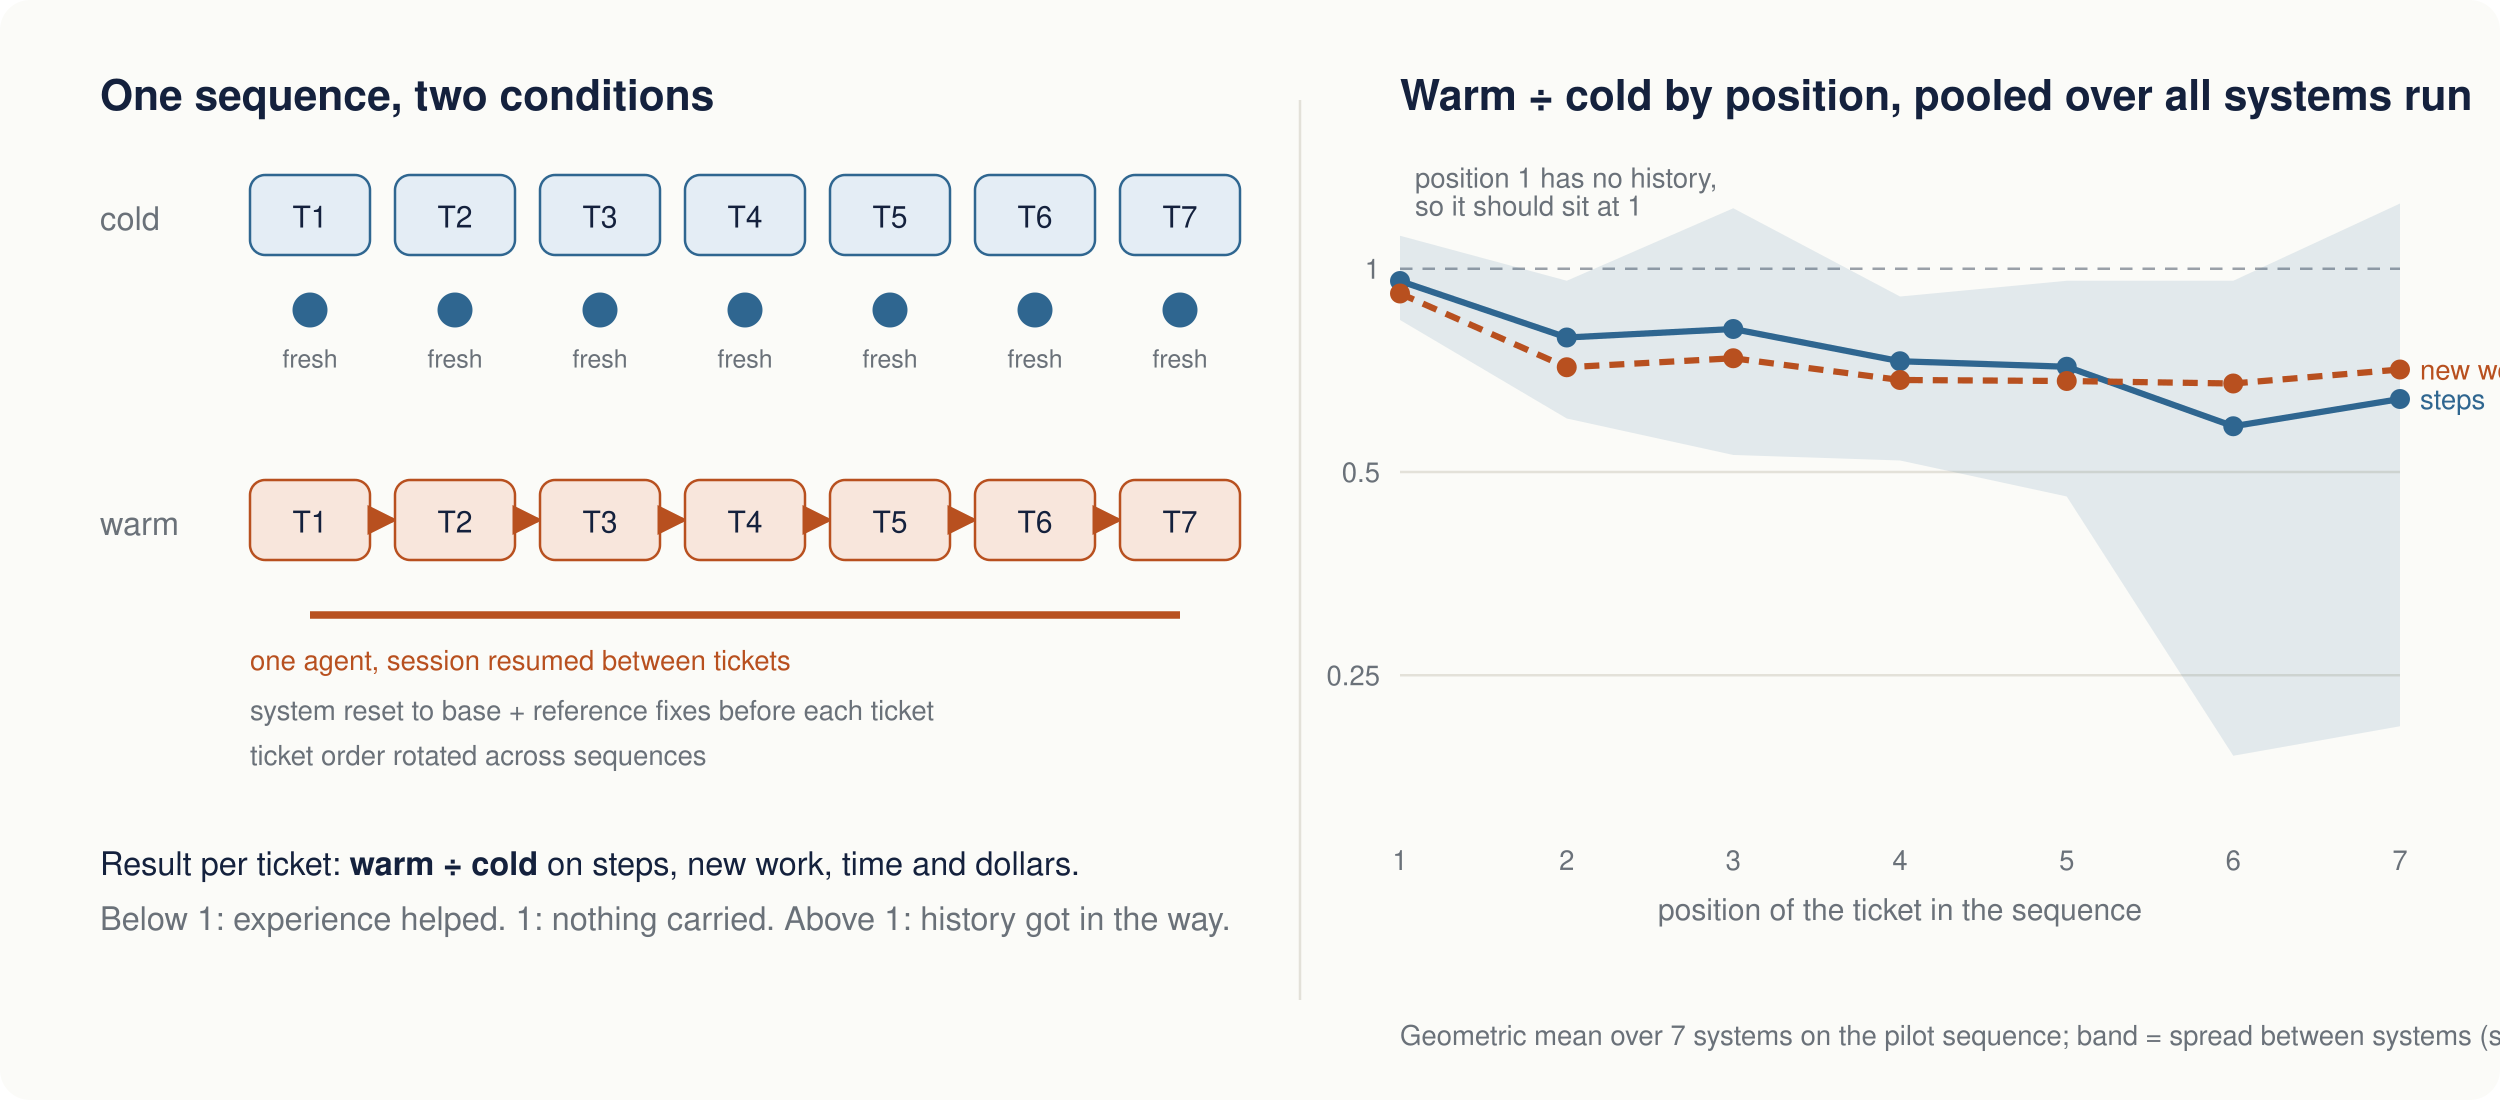
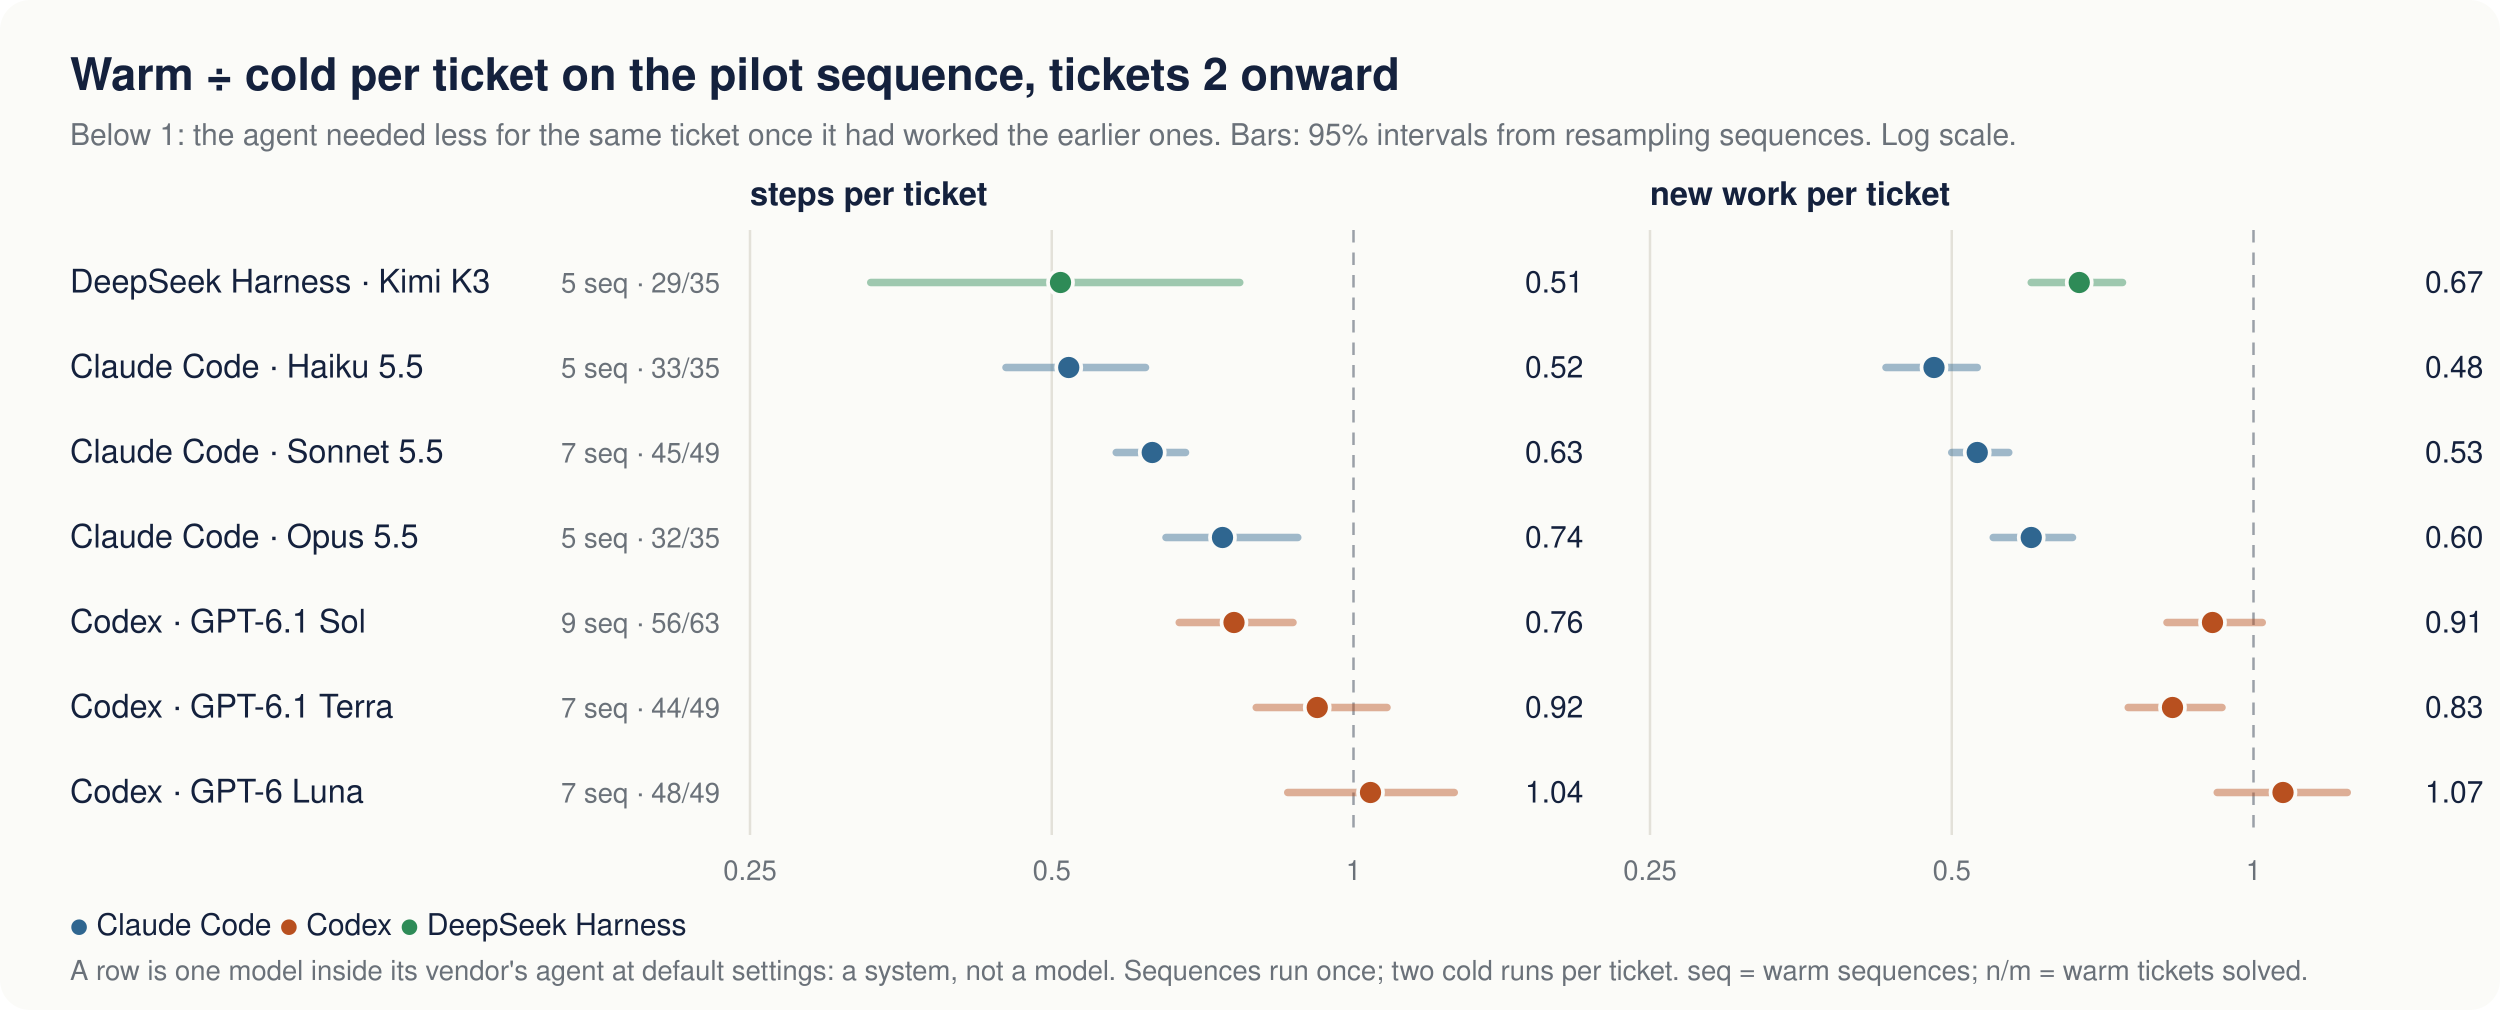
- <svg xmlns="http://www.w3.org/2000/svg" width="1000" height="440" viewBox="0 0 1000 440" font-family="-apple-system,Segoe UI,Helvetica,Arial,sans-serif">
-   <rect width="1000" height="440" rx="12" fill="#FBFBF8" />
-   <text x="40" y="44" font-size="17" font-weight="600" fill="#14213D">One sequence, two conditions</text>
-   <text x="40" y="92" font-size="13" fill="#6A7179">cold</text>
-   <text x="40" y="214" font-size="13" fill="#6A7179">warm</text>
-   <rect x="100" y="70" width="48" height="32" rx="6" fill="#E4EDF5" stroke="#2F6690" />
-   <text x="124.0" y="91" font-size="12" text-anchor="middle" fill="#14213D">T1</text>
-   <circle cx="124.0" cy="124" r="7" fill="#2F6690" />
-   <text x="124.0" y="147" font-size="10" text-anchor="middle" fill="#6A7179">fresh</text>
-   <rect x="100" y="192" width="48" height="32" rx="6" fill="#F8E6DC" stroke="#B8501F" />
-   <text x="124.0" y="213" font-size="12" text-anchor="middle" fill="#14213D">T1</text>
-   <path d="M149,208 L157,208" stroke="#B8501F" stroke-width="2" marker-end="url(#a)" />
-   <rect x="158" y="70" width="48" height="32" rx="6" fill="#E4EDF5" stroke="#2F6690" />
-   <text x="182.0" y="91" font-size="12" text-anchor="middle" fill="#14213D">T2</text>
-   <circle cx="182.0" cy="124" r="7" fill="#2F6690" />
-   <text x="182.0" y="147" font-size="10" text-anchor="middle" fill="#6A7179">fresh</text>
-   <rect x="158" y="192" width="48" height="32" rx="6" fill="#F8E6DC" stroke="#B8501F" />
-   <text x="182.0" y="213" font-size="12" text-anchor="middle" fill="#14213D">T2</text>
-   <path d="M207,208 L215,208" stroke="#B8501F" stroke-width="2" marker-end="url(#a)" />
-   <rect x="216" y="70" width="48" height="32" rx="6" fill="#E4EDF5" stroke="#2F6690" />
-   <text x="240.0" y="91" font-size="12" text-anchor="middle" fill="#14213D">T3</text>
-   <circle cx="240.0" cy="124" r="7" fill="#2F6690" />
-   <text x="240.0" y="147" font-size="10" text-anchor="middle" fill="#6A7179">fresh</text>
-   <rect x="216" y="192" width="48" height="32" rx="6" fill="#F8E6DC" stroke="#B8501F" />
-   <text x="240.0" y="213" font-size="12" text-anchor="middle" fill="#14213D">T3</text>
-   <path d="M265,208 L273,208" stroke="#B8501F" stroke-width="2" marker-end="url(#a)" />
-   <rect x="274" y="70" width="48" height="32" rx="6" fill="#E4EDF5" stroke="#2F6690" />
-   <text x="298.0" y="91" font-size="12" text-anchor="middle" fill="#14213D">T4</text>
-   <circle cx="298.0" cy="124" r="7" fill="#2F6690" />
-   <text x="298.0" y="147" font-size="10" text-anchor="middle" fill="#6A7179">fresh</text>
-   <rect x="274" y="192" width="48" height="32" rx="6" fill="#F8E6DC" stroke="#B8501F" />
-   <text x="298.0" y="213" font-size="12" text-anchor="middle" fill="#14213D">T4</text>
-   <path d="M323,208 L331,208" stroke="#B8501F" stroke-width="2" marker-end="url(#a)" />
-   <rect x="332" y="70" width="48" height="32" rx="6" fill="#E4EDF5" stroke="#2F6690" />
-   <text x="356.0" y="91" font-size="12" text-anchor="middle" fill="#14213D">T5</text>
-   <circle cx="356.0" cy="124" r="7" fill="#2F6690" />
-   <text x="356.0" y="147" font-size="10" text-anchor="middle" fill="#6A7179">fresh</text>
-   <rect x="332" y="192" width="48" height="32" rx="6" fill="#F8E6DC" stroke="#B8501F" />
-   <text x="356.0" y="213" font-size="12" text-anchor="middle" fill="#14213D">T5</text>
-   <path d="M381,208 L389,208" stroke="#B8501F" stroke-width="2" marker-end="url(#a)" />
-   <rect x="390" y="70" width="48" height="32" rx="6" fill="#E4EDF5" stroke="#2F6690" />
-   <text x="414.0" y="91" font-size="12" text-anchor="middle" fill="#14213D">T6</text>
-   <circle cx="414.0" cy="124" r="7" fill="#2F6690" />
-   <text x="414.0" y="147" font-size="10" text-anchor="middle" fill="#6A7179">fresh</text>
-   <rect x="390" y="192" width="48" height="32" rx="6" fill="#F8E6DC" stroke="#B8501F" />
-   <text x="414.0" y="213" font-size="12" text-anchor="middle" fill="#14213D">T6</text>
-   <path d="M439,208 L447,208" stroke="#B8501F" stroke-width="2" marker-end="url(#a)" />
-   <rect x="448" y="70" width="48" height="32" rx="6" fill="#E4EDF5" stroke="#2F6690" />
-   <text x="472.0" y="91" font-size="12" text-anchor="middle" fill="#14213D">T7</text>
-   <circle cx="472.0" cy="124" r="7" fill="#2F6690" />
-   <text x="472.0" y="147" font-size="10" text-anchor="middle" fill="#6A7179">fresh</text>
-   <rect x="448" y="192" width="48" height="32" rx="6" fill="#F8E6DC" stroke="#B8501F" />
-   <text x="472.0" y="213" font-size="12" text-anchor="middle" fill="#14213D">T7</text>
-   <defs>
-     <marker id="a" markerWidth="6" markerHeight="6" refX="5" refY="3" orient="auto">
-       <path d="M0,0 L6,3 L0,6 Z" fill="#B8501F" />
-     </marker>
-   </defs>
-   <path d="M124.0,246 L472.0,246" stroke="#B8501F" stroke-width="3" />
-   <text x="100" y="268" font-size="11" fill="#B8501F">one agent, session resumed between tickets</text>
-   <text x="100" y="288" font-size="11" fill="#6A7179">system reset to base + reference fixes before each ticket</text>
-   <text x="100" y="306" font-size="11" fill="#6A7179">ticket order rotated across sequences</text>
-   <text x="40" y="350" font-size="13" fill="#14213D">Result per ticket: <tspan font-weight="600">warm ÷ cold</tspan> on steps, new work, time and dollars.</text>
-   <text x="40" y="372" font-size="13" fill="#6A7179">Below 1: experience helped. 1: nothing carried. Above 1: history got in the way.</text>
-   <line x1="520" y1="40" x2="520" y2="400" stroke="#E3E1D9" />
-   <text x="560" y="44" font-size="17" font-weight="600" fill="#14213D">Warm ÷ cold by position, pooled over all systems run</text>
-   <line x1="560" y1="270.1" x2="960" y2="270.1" stroke="#E3E1D9" stroke-dasharray="0" />
-   <text x="552" y="274.1" font-size="11" text-anchor="end" fill="#6A7179">0.25</text>
-   <line x1="560" y1="188.8" x2="960" y2="188.8" stroke="#E3E1D9" stroke-dasharray="0" />
-   <text x="552" y="192.8" font-size="11" text-anchor="end" fill="#6A7179">0.5</text>
-   <line x1="560" y1="107.5" x2="960" y2="107.5" stroke="#9AA0A8" stroke-dasharray="5,4" />
-   <text x="552" y="111.5" font-size="11" text-anchor="end" fill="#6A7179">1</text>
-   <text x="560.0" y="348" font-size="11" text-anchor="middle" fill="#6A7179">1</text>
-   <text x="626.7" y="348" font-size="11" text-anchor="middle" fill="#6A7179">2</text>
-   <text x="693.3" y="348" font-size="11" text-anchor="middle" fill="#6A7179">3</text>
-   <text x="760.0" y="348" font-size="11" text-anchor="middle" fill="#6A7179">4</text>
-   <text x="826.7" y="348" font-size="11" text-anchor="middle" fill="#6A7179">5</text>
-   <text x="893.3" y="348" font-size="11" text-anchor="middle" fill="#6A7179">6</text>
-   <text x="960.0" y="348" font-size="11" text-anchor="middle" fill="#6A7179">7</text>
-   <text x="760.0" y="368" font-size="12" text-anchor="middle" fill="#6A7179">position of the ticket in the sequence</text>
-   <path d="M560.0,94.3 L626.7,112.3 L693.3,83.3 L760.0,118.6 L826.7,112.3 L893.3,112.3 L960.0,81.4 L960.0,290.5 L893.3,302.3 L826.7,198.6 L760.0,184.2 L693.3,182.0 L626.7,167.4 L560.0,128.0 Z" fill="#2F6690" fill-opacity="0.12" />
-   <path d="M560.0,112.4 L626.7,135.0 L693.3,131.6 L760.0,144.5 L826.7,146.7 L893.3,170.5 L960.0,159.6" fill="none" stroke="#2F6690" stroke-width="2.5" />
-   <path d="M560.0,117.4 L626.7,146.9 L693.3,143.3 L760.0,152.0 L826.7,152.4 L893.3,153.4 L960.0,147.8" fill="none" stroke="#B8501F" stroke-width="2.5" stroke-dasharray="6,4" />
-   <circle cx="560.0" cy="112.4" r="4" fill="#2F6690" />
-   <circle cx="626.7" cy="135.0" r="4" fill="#2F6690" />
-   <circle cx="693.3" cy="131.6" r="4" fill="#2F6690" />
-   <circle cx="760.0" cy="144.5" r="4" fill="#2F6690" />
-   <circle cx="826.7" cy="146.7" r="4" fill="#2F6690" />
-   <circle cx="893.3" cy="170.5" r="4" fill="#2F6690" />
-   <circle cx="960.0" cy="159.6" r="4" fill="#2F6690" />
-   <circle cx="560.0" cy="117.4" r="4" fill="#B8501F" />
-   <circle cx="626.7" cy="146.9" r="4" fill="#B8501F" />
-   <circle cx="693.3" cy="143.3" r="4" fill="#B8501F" />
-   <circle cx="760.0" cy="152.0" r="4" fill="#B8501F" />
-   <circle cx="826.7" cy="152.4" r="4" fill="#B8501F" />
-   <circle cx="893.3" cy="153.4" r="4" fill="#B8501F" />
-   <circle cx="960.0" cy="147.8" r="4" fill="#B8501F" />
-   <text x="968.0" y="163.6" font-size="11" fill="#2F6690">steps</text>
-   <text x="968.0" y="151.8" font-size="11" fill="#B8501F">new work</text>
-   <text x="566.0" y="75.0" font-size="11" fill="#6A7179">position 1 has no history,</text>
-   <text x="566.0" y="86.2" font-size="11" fill="#6A7179">so it should sit at 1</text>
-   <text x="560" y="418" font-size="11" fill="#6A7179">Geometric mean over 7 systems on the pilot sequence; band = spread between systems (steps). Log scale.</text>
+ <svg xmlns="http://www.w3.org/2000/svg" width="1000" height="404" viewBox="0 0 1000 404" font-family="-apple-system,Segoe UI,Helvetica,Arial,sans-serif">
+   <rect width="1000" height="404" rx="12" fill="#FBFBF8" />
+   <text x="28" y="36" font-size="18" font-weight="600" fill="#14213D">Warm ÷ cold per ticket on the pilot sequence, tickets 2 onward</text>
+   <text x="28" y="58" font-size="12" fill="#6A7179">Below 1: the agent needed less for the same ticket once it had worked the earlier ones. Bars: 95% intervals from resampling sequences. Log scale.</text>
+   <text x="300" y="82" font-size="13" font-weight="600" fill="#14213D">steps per ticket</text>
+   <line x1="300.0" y1="92" x2="300.0" y2="334" stroke="#E3E1D9" stroke-dasharray="0" />
+   <text x="300.0" y="352" font-size="11" text-anchor="middle" fill="#6A7179">0.25</text>
+   <line x1="420.7" y1="92" x2="420.7" y2="334" stroke="#E3E1D9" stroke-dasharray="0" />
+   <text x="420.7" y="352" font-size="11" text-anchor="middle" fill="#6A7179">0.5</text>
+   <line x1="541.4" y1="92" x2="541.4" y2="334" stroke="#9AA0A8" stroke-dasharray="5,4" />
+   <text x="541.4" y="352" font-size="11" text-anchor="middle" fill="#6A7179">1</text>
+   <text x="660" y="82" font-size="13" font-weight="600" fill="#14213D">new work per ticket</text>
+   <line x1="660.0" y1="92" x2="660.0" y2="334" stroke="#E3E1D9" stroke-dasharray="0" />
+   <text x="660.0" y="352" font-size="11" text-anchor="middle" fill="#6A7179">0.25</text>
+   <line x1="780.7" y1="92" x2="780.7" y2="334" stroke="#E3E1D9" stroke-dasharray="0" />
+   <text x="780.7" y="352" font-size="11" text-anchor="middle" fill="#6A7179">0.5</text>
+   <line x1="901.4" y1="92" x2="901.4" y2="334" stroke="#9AA0A8" stroke-dasharray="5,4" />
+   <text x="901.4" y="352" font-size="11" text-anchor="middle" fill="#6A7179">1</text>
+   <text x="28" y="117.0" font-size="13" fill="#14213D">DeepSeek Harness · Kimi K3</text>
+   <text x="288" y="117.0" font-size="11" text-anchor="end" fill="#6A7179">5 seq · 29/35</text>
+   <line x1="348.3" y1="113.0" x2="495.9" y2="113.0" stroke="#2E8B57" stroke-width="3" stroke-opacity="0.45" stroke-linecap="round" />
+   <circle cx="424.2" cy="113.0" r="5" fill="#2E8B57" stroke="#FBFBF8" stroke-width="1.5" />
+   <text x="610" y="117.0" font-size="12" fill="#14213D">0.51</text>
+   <line x1="812.5" y1="113.0" x2="849.0" y2="113.0" stroke="#2E8B57" stroke-width="3" stroke-opacity="0.45" stroke-linecap="round" />
+   <circle cx="831.7" cy="113.0" r="5" fill="#2E8B57" stroke="#FBFBF8" stroke-width="1.5" />
+   <text x="970" y="117.0" font-size="12" fill="#14213D">0.67</text>
+   <text x="28" y="151.0" font-size="13" fill="#14213D">Claude Code · Haiku 5.5</text>
+   <text x="288" y="151.0" font-size="11" text-anchor="end" fill="#6A7179">5 seq · 33/35</text>
+   <line x1="402.4" y1="147.0" x2="458.2" y2="147.0" stroke="#2F6690" stroke-width="3" stroke-opacity="0.45" stroke-linecap="round" />
+   <circle cx="427.5" cy="147.0" r="5" fill="#2F6690" stroke="#FBFBF8" stroke-width="1.5" />
+   <text x="610" y="151.0" font-size="12" fill="#14213D">0.52</text>
+   <line x1="754.4" y1="147.0" x2="790.9" y2="147.0" stroke="#2F6690" stroke-width="3" stroke-opacity="0.45" stroke-linecap="round" />
+   <circle cx="773.6" cy="147.0" r="5" fill="#2F6690" stroke="#FBFBF8" stroke-width="1.5" />
+   <text x="970" y="151.0" font-size="12" fill="#14213D">0.48</text>
+   <text x="28" y="185.0" font-size="13" fill="#14213D">Claude Code · Sonnet 5.5</text>
+   <text x="288" y="185.0" font-size="11" text-anchor="end" fill="#6A7179">7 seq · 45/49</text>
+   <line x1="446.5" y1="181.0" x2="474.2" y2="181.0" stroke="#2F6690" stroke-width="3" stroke-opacity="0.45" stroke-linecap="round" />
+   <circle cx="460.9" cy="181.0" r="5" fill="#2F6690" stroke="#FBFBF8" stroke-width="1.5" />
+   <text x="610" y="185.0" font-size="12" fill="#14213D">0.63</text>
+   <line x1="780.7" y1="181.0" x2="803.5" y2="181.0" stroke="#2F6690" stroke-width="3" stroke-opacity="0.45" stroke-linecap="round" />
+   <circle cx="790.9" cy="181.0" r="5" fill="#2F6690" stroke="#FBFBF8" stroke-width="1.5" />
+   <text x="970" y="185.0" font-size="12" fill="#14213D">0.53</text>
+   <text x="28" y="219.0" font-size="13" fill="#14213D">Claude Code · Opus 5.5</text>
+   <text x="288" y="219.0" font-size="11" text-anchor="end" fill="#6A7179">5 seq · 32/35</text>
+   <line x1="466.4" y1="215.0" x2="519.1" y2="215.0" stroke="#2F6690" stroke-width="3" stroke-opacity="0.45" stroke-linecap="round" />
+   <circle cx="489.0" cy="215.0" r="5" fill="#2F6690" stroke="#FBFBF8" stroke-width="1.5" />
+   <text x="610" y="219.0" font-size="12" fill="#14213D">0.74</text>
+   <line x1="797.3" y1="215.0" x2="829.0" y2="215.0" stroke="#2F6690" stroke-width="3" stroke-opacity="0.45" stroke-linecap="round" />
+   <circle cx="812.5" cy="215.0" r="5" fill="#2F6690" stroke="#FBFBF8" stroke-width="1.5" />
+   <text x="970" y="219.0" font-size="12" fill="#14213D">0.60</text>
+   <text x="28" y="253.0" font-size="13" fill="#14213D">Codex · GPT-6.1 Sol</text>
+   <text x="288" y="253.0" font-size="11" text-anchor="end" fill="#6A7179">9 seq · 56/63</text>
+   <line x1="471.7" y1="249.0" x2="517.2" y2="249.0" stroke="#B8501F" stroke-width="3" stroke-opacity="0.45" stroke-linecap="round" />
+   <circle cx="493.6" cy="249.0" r="5" fill="#B8501F" stroke="#FBFBF8" stroke-width="1.5" />
+   <text x="610" y="253.0" font-size="12" fill="#14213D">0.76</text>
+   <line x1="866.8" y1="249.0" x2="904.9" y2="249.0" stroke="#B8501F" stroke-width="3" stroke-opacity="0.45" stroke-linecap="round" />
+   <circle cx="885.0" cy="249.0" r="5" fill="#B8501F" stroke="#FBFBF8" stroke-width="1.5" />
+   <text x="970" y="253.0" font-size="12" fill="#14213D">0.91</text>
+   <text x="28" y="287.0" font-size="13" fill="#14213D">Codex · GPT-6.1 Terra</text>
+   <text x="288" y="287.0" font-size="11" text-anchor="end" fill="#6A7179">7 seq · 44/49</text>
+   <line x1="502.5" y1="283.0" x2="554.8" y2="283.0" stroke="#B8501F" stroke-width="3" stroke-opacity="0.45" stroke-linecap="round" />
+   <circle cx="526.9" cy="283.0" r="5" fill="#B8501F" stroke="#FBFBF8" stroke-width="1.5" />
+   <text x="610" y="287.0" font-size="12" fill="#14213D">0.92</text>
+   <line x1="851.3" y1="283.0" x2="888.8" y2="283.0" stroke="#B8501F" stroke-width="3" stroke-opacity="0.45" stroke-linecap="round" />
+   <circle cx="869.0" cy="283.0" r="5" fill="#B8501F" stroke="#FBFBF8" stroke-width="1.5" />
+   <text x="970" y="287.0" font-size="12" fill="#14213D">0.83</text>
+   <text x="28" y="321.0" font-size="13" fill="#14213D">Codex · GPT-6 Luna</text>
+   <text x="288" y="321.0" font-size="11" text-anchor="end" fill="#6A7179">7 seq · 48/49</text>
+   <line x1="515.1" y1="317.0" x2="581.7" y2="317.0" stroke="#B8501F" stroke-width="3" stroke-opacity="0.45" stroke-linecap="round" />
+   <circle cx="548.2" cy="317.0" r="5" fill="#B8501F" stroke="#FBFBF8" stroke-width="1.5" />
+   <text x="610" y="321.0" font-size="12" fill="#14213D">1.04</text>
+   <line x1="886.9" y1="317.0" x2="938.9" y2="317.0" stroke="#B8501F" stroke-width="3" stroke-opacity="0.45" stroke-linecap="round" />
+   <circle cx="913.2" cy="317.0" r="5" fill="#B8501F" stroke="#FBFBF8" stroke-width="1.5" />
+   <text x="970" y="321.0" font-size="12" fill="#14213D">1.07</text>
+   <text x="28" y="374" font-size="12" fill="#14213D">
+     <tspan fill="#2F6690">●</tspan> Claude Code  <tspan fill="#B8501F">●</tspan> Codex  <tspan fill="#2E8B57">●</tspan> DeepSeek Harness</text>
+   <text x="28" y="392" font-size="11" fill="#6A7179">A row is one model inside its vendor's agent at default settings: a system, not a model. Sequences run once; two cold runs per ticket. seq = warm sequences; n/m = warm tickets solved.</text>
</svg>
